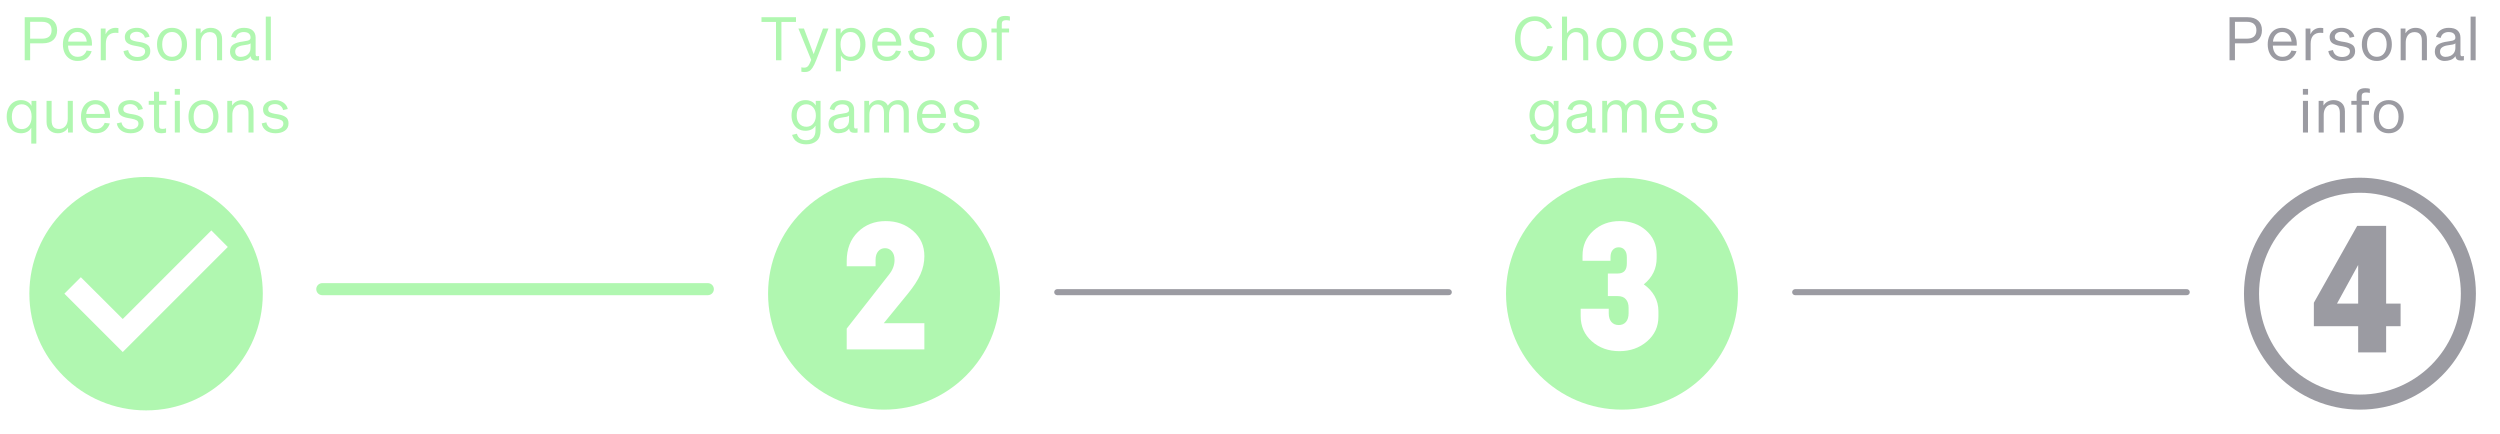
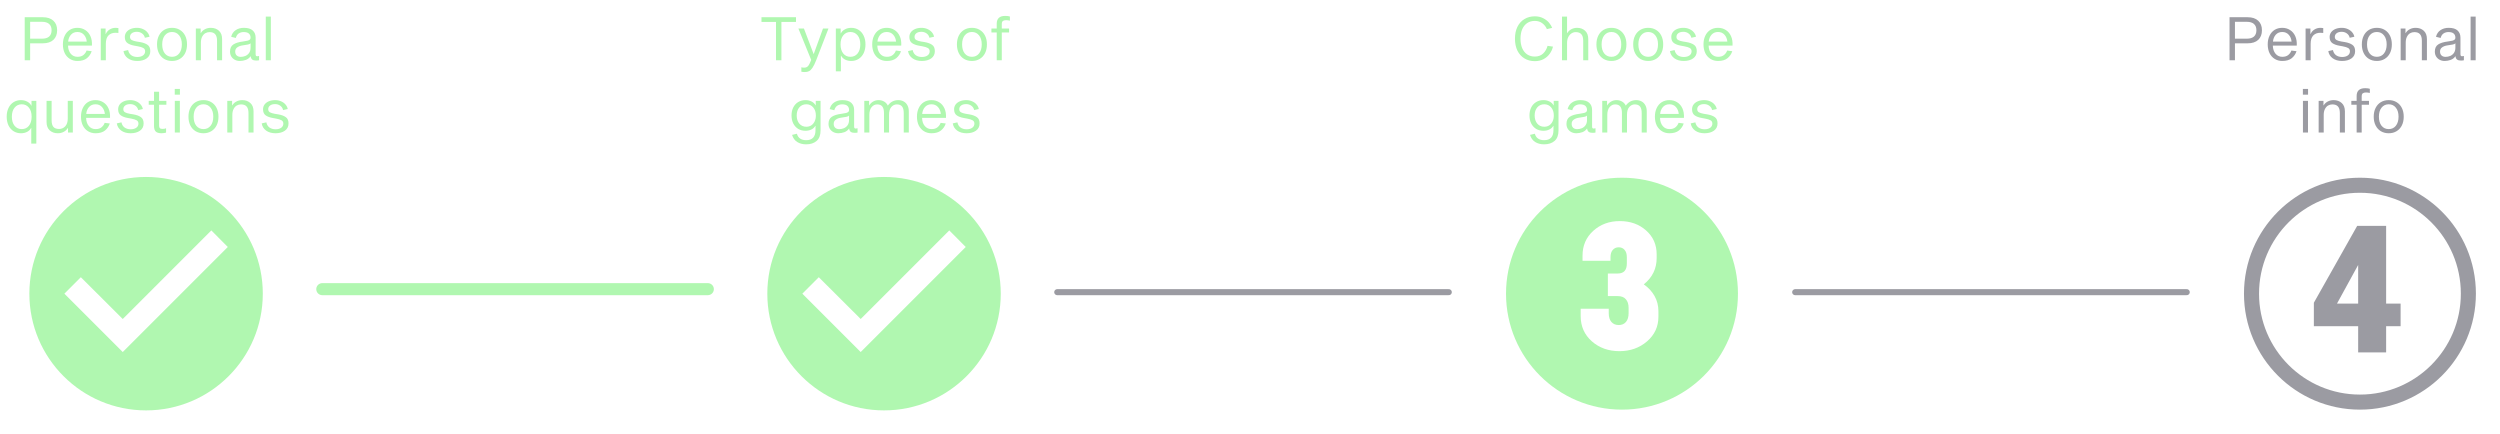
<svg xmlns="http://www.w3.org/2000/svg" width="830" height="144" viewBox="0 0 830 144" fill="none">
+   <path d="M293.5 58.75C272.11 58.75 254.75 76.11 254.75 97.5C254.75 118.89 272.11 136.25 293.5 136.25C314.89 136.25 332.25 118.89 332.25 97.5C332.25 76.11 314.89 58.75 293.5 58.75ZM285.75 116.875L266.375 97.5L271.839 92.036L285.75 105.909L315.161 76.498L320.625 82L285.75 116.875Z" fill="#B0F7B0" />
  <path fill-rule="evenodd" clip-rule="evenodd" d="M538.5 136C559.763 136 577 118.763 577 97.5C577 76.237 559.763 59 538.5 59C517.237 59 500 76.237 500 97.5C500 118.763 517.237 136 538.5 136ZM528.508 113.334C530.988 115.502 534.035 116.586 537.648 116.586C541.242 116.586 544.299 115.502 546.818 113.334C549.338 111.166 550.598 108.432 550.598 105.131V103.344C550.598 101.488 550.168 99.799 549.309 98.275C548.449 96.752 547.258 95.463 545.734 94.408C548.586 92.123 550.012 89.203 550.012 85.648V84.447C550.012 81.225 548.84 78.578 546.496 76.508C544.172 74.438 541.262 73.402 537.766 73.402C534.27 73.402 531.33 74.486 528.947 76.654C526.584 78.803 525.402 81.537 525.402 84.857V86.586H534.689V85.414C534.689 84.359 534.934 83.549 535.422 82.982C535.93 82.397 536.594 82.103 537.414 82.103C538.234 82.103 538.889 82.397 539.377 82.982C539.865 83.549 540.109 84.359 540.109 85.414V87.494C540.109 89.701 539.104 90.805 537.092 90.805H533.811V98.305H537.092C538.303 98.305 539.201 98.656 539.787 99.359C540.393 100.043 540.695 100.99 540.695 102.201V103.988C540.695 105.238 540.402 106.205 539.816 106.889C539.23 107.572 538.43 107.914 537.414 107.914C536.398 107.914 535.588 107.572 534.982 106.889C534.396 106.205 534.104 105.238 534.104 103.988V102.494H524.787V104.955C524.787 108.354 526.027 111.146 528.508 113.334Z" fill="#B0F7B0" />
  <line x1="107" y1="96" x2="235" y2="96" stroke="#B0F7B0" stroke-width="4" stroke-linecap="round" />
  <line x1="351" y1="97" x2="481" y2="97" stroke="#9B9BA2" stroke-width="2" stroke-linecap="round" />
  <line x1="596" y1="97" x2="726" y2="97" stroke="#9B9BA2" stroke-width="2" stroke-linecap="round" />
  <path d="M48.5 58.75C27.11 58.75 9.75 76.11 9.75 97.5C9.75 118.89 27.11 136.25 48.5 136.25C69.89 136.25 87.25 118.89 87.25 97.5C87.25 76.11 69.89 58.75 48.5 58.75ZM40.75 116.875L21.375 97.5L26.839 92.036L40.75 105.909L70.161 76.498L75.625 82L40.75 116.875Z" fill="#B0F7B0" />
-   <path fill-rule="evenodd" clip-rule="evenodd" d="M293.5 136C314.763 136 332 118.763 332 97.5C332 76.237 314.763 59 293.5 59C272.237 59 255 76.237 255 97.5C255 118.763 272.237 136 293.5 136ZM281.109 109.086V116H306.891V107.299H293.414L301.5 97.397C303.375 95.092 304.742 92.973 305.602 91.039C306.461 89.086 306.891 87.084 306.891 85.033C306.891 81.635 305.65 78.852 303.17 76.684C300.709 74.496 297.672 73.402 294.059 73.402C290.348 73.402 287.262 74.613 284.801 77.035C282.34 79.457 281.109 82.67 281.109 86.674V88.402H290.689V86.293C290.689 85.062 290.982 84.106 291.568 83.422C292.154 82.738 292.906 82.397 293.824 82.397C294.742 82.397 295.494 82.738 296.08 83.422C296.686 84.106 296.988 85.062 296.988 86.293C296.988 87.992 296.393 89.594 295.201 91.098L281.109 109.086Z" fill="#B0F7B0" />
  <path d="M14.225 5.72C15.731 5.72 16.898 6.107 17.725 6.88C18.551 7.64 18.965 8.693 18.965 10.04C18.965 11.4 18.551 12.467 17.725 13.24C16.898 14 15.731 14.38 14.225 14.38H10.005V20H8.205V5.72H14.225ZM13.965 12.84C14.978 12.84 15.758 12.607 16.305 12.14C16.851 11.66 17.125 10.96 17.125 10.04C17.125 9.12 16.851 8.427 16.305 7.96C15.758 7.48 14.978 7.24 13.965 7.24H10.005V12.84H13.965ZM30.442 17C30.148 17.92 29.622 18.693 28.862 19.32C28.102 19.933 27.055 20.24 25.722 20.24C24.775 20.24 23.935 20.013 23.202 19.56C22.468 19.107 21.895 18.467 21.482 17.64C21.082 16.8 20.882 15.833 20.882 14.74C20.882 13.647 21.082 12.687 21.482 11.86C21.882 11.02 22.442 10.373 23.162 9.92C23.895 9.467 24.742 9.24 25.702 9.24C26.675 9.24 27.535 9.48 28.282 9.96C29.042 10.427 29.622 11.107 30.022 12C30.422 12.88 30.588 13.927 30.522 15.14H22.582C22.608 16.247 22.908 17.147 23.482 17.84C24.055 18.52 24.802 18.86 25.722 18.86C26.575 18.86 27.242 18.653 27.722 18.24C28.215 17.827 28.555 17.34 28.742 16.78L30.442 17ZM25.702 10.62C24.808 10.62 24.088 10.927 23.542 11.54C23.008 12.153 22.702 12.913 22.622 13.82H28.802C28.722 12.913 28.408 12.153 27.862 11.54C27.315 10.927 26.595 10.62 25.702 10.62ZM33.456 9.48H35.056V11.28H35.116C35.396 10.653 35.823 10.16 36.396 9.8C36.97 9.427 37.643 9.24 38.416 9.24C38.723 9.24 39.023 9.267 39.316 9.32V10.94C38.876 10.9 38.55 10.88 38.336 10.88C37.363 10.88 36.583 11.18 35.996 11.78C35.423 12.38 35.136 13.3 35.136 14.54V20H33.456V9.48ZM48.099 12.54C47.966 11.927 47.652 11.447 47.159 11.1C46.666 10.74 46.092 10.56 45.439 10.56C44.746 10.56 44.192 10.713 43.779 11.02C43.366 11.327 43.159 11.74 43.159 12.26C43.159 12.727 43.346 13.067 43.719 13.28C44.092 13.493 44.626 13.66 45.319 13.78L46.439 13.96C47.532 14.147 48.379 14.453 48.979 14.88C49.592 15.293 49.899 15.993 49.899 16.98C49.899 18.02 49.492 18.827 48.679 19.4C47.879 19.96 46.846 20.24 45.579 20.24C44.312 20.24 43.266 19.94 42.439 19.34C41.626 18.74 41.146 17.947 40.999 16.96L42.539 16.62C42.686 17.367 43.032 17.94 43.579 18.34C44.126 18.727 44.799 18.92 45.599 18.92C46.359 18.92 46.979 18.753 47.459 18.42C47.939 18.073 48.179 17.613 48.179 17.04C48.179 16.533 47.979 16.167 47.579 15.94C47.192 15.713 46.599 15.527 45.799 15.38L44.699 15.18C43.699 15.007 42.906 14.713 42.319 14.3C41.732 13.887 41.439 13.213 41.439 12.28C41.439 11.693 41.606 11.167 41.939 10.7C42.286 10.233 42.766 9.873 43.379 9.62C43.992 9.367 44.686 9.24 45.459 9.24C46.179 9.24 46.839 9.373 47.439 9.64C48.052 9.907 48.546 10.267 48.919 10.72C49.306 11.173 49.546 11.667 49.639 12.2L48.099 12.54ZM57.112 9.24C58.098 9.24 58.965 9.467 59.712 9.92C60.472 10.373 61.058 11.013 61.472 11.84C61.885 12.667 62.092 13.633 62.092 14.74C62.092 15.847 61.885 16.813 61.472 17.64C61.058 18.467 60.472 19.107 59.712 19.56C58.965 20.013 58.098 20.24 57.112 20.24C56.125 20.24 55.252 20.013 54.492 19.56C53.745 19.107 53.165 18.467 52.752 17.64C52.338 16.813 52.132 15.847 52.132 14.74C52.132 13.633 52.338 12.667 52.752 11.84C53.165 11.013 53.745 10.373 54.492 9.92C55.252 9.467 56.125 9.24 57.112 9.24ZM57.112 18.86C58.098 18.86 58.885 18.493 59.472 17.76C60.072 17.013 60.372 16.007 60.372 14.74C60.372 13.473 60.072 12.473 59.472 11.74C58.885 10.993 58.098 10.62 57.112 10.62C56.125 10.62 55.332 10.993 54.732 11.74C54.145 12.473 53.852 13.473 53.852 14.74C53.852 16.007 54.145 17.013 54.732 17.76C55.332 18.493 56.125 18.86 57.112 18.86ZM66.619 9.48V10.98H66.679C66.999 10.433 67.452 10.007 68.039 9.7C68.625 9.393 69.279 9.24 69.999 9.24C71.079 9.24 71.972 9.56 72.679 10.2C73.385 10.84 73.739 11.767 73.739 12.98V20H72.059V13.56C72.059 12.547 71.852 11.813 71.439 11.36C71.039 10.893 70.412 10.66 69.559 10.66C69.052 10.66 68.579 10.787 68.139 11.04C67.712 11.293 67.365 11.687 67.099 12.22C66.832 12.74 66.699 13.387 66.699 14.16V20H65.019V9.48H66.619ZM85.408 18.68C85.608 18.68 85.808 18.647 86.008 18.58V20C85.835 20.067 85.495 20.1 84.988 20.1C84.442 20.1 84.022 19.987 83.728 19.76C83.448 19.533 83.281 19.18 83.228 18.7H83.168C82.808 19.233 82.302 19.627 81.648 19.88C80.995 20.12 80.322 20.24 79.628 20.24C79.028 20.24 78.481 20.113 77.988 19.86C77.495 19.607 77.102 19.247 76.808 18.78C76.515 18.3 76.368 17.753 76.368 17.14C76.368 16.047 76.728 15.26 77.448 14.78C78.181 14.287 79.248 13.953 80.648 13.78C81.341 13.687 81.868 13.593 82.228 13.5C82.588 13.393 82.835 13.267 82.968 13.12C83.115 12.973 83.188 12.773 83.188 12.52C83.188 11.933 83.001 11.473 82.628 11.14C82.255 10.807 81.675 10.64 80.888 10.64C80.288 10.64 79.748 10.793 79.268 11.1C78.802 11.407 78.475 11.907 78.288 12.6L76.748 12.22C76.988 11.26 77.481 10.527 78.228 10.02C78.988 9.5 79.895 9.24 80.948 9.24C82.295 9.24 83.281 9.533 83.908 10.12C84.548 10.707 84.868 11.493 84.868 12.48V18C84.868 18.253 84.915 18.433 85.008 18.54C85.102 18.633 85.235 18.68 85.408 18.68ZM83.188 14.38C83.041 14.553 82.755 14.687 82.328 14.78C81.915 14.873 81.302 14.973 80.488 15.08C79.822 15.173 79.255 15.387 78.788 15.72C78.322 16.04 78.088 16.507 78.088 17.12C78.088 17.667 78.255 18.1 78.588 18.42C78.921 18.727 79.375 18.88 79.948 18.88C80.455 18.88 80.955 18.78 81.448 18.58C81.942 18.38 82.355 18.053 82.688 17.6C83.022 17.133 83.188 16.533 83.188 15.8V14.38ZM89.921 20H88.241V5.52H89.921V20ZM6.96 44.24C6.04 44.24 5.22 44.013 4.5 43.56C3.78 43.107 3.22 42.467 2.82 41.64C2.42 40.8 2.22 39.833 2.22 38.74C2.22 37.647 2.42 36.687 2.82 35.86C3.22 35.02 3.78 34.373 4.5 33.92C5.22 33.467 6.04 33.24 6.96 33.24C7.733 33.24 8.426 33.407 9.04 33.74C9.653 34.06 10.106 34.507 10.4 35.08H10.46V33.48H12.06V47.68H10.38V42.48H10.32C10.04 43.027 9.6 43.46 9 43.78C8.4 44.087 7.72 44.24 6.96 44.24ZM7.24 34.62C6.24 34.62 5.44 34.993 4.84 35.74C4.24 36.473 3.94 37.473 3.94 38.74C3.94 40.007 4.24 41.013 4.84 41.76C5.44 42.493 6.24 42.86 7.24 42.86C8.213 42.86 9 42.493 9.6 41.76C10.2 41.013 10.5 40.007 10.5 38.74C10.5 37.473 10.2 36.473 9.6 35.74C9 34.993 8.213 34.62 7.24 34.62ZM22.578 44V42.5H22.518C22.185 43.047 21.725 43.473 21.138 43.78C20.552 44.087 19.898 44.24 19.178 44.24C18.098 44.24 17.205 43.92 16.498 43.28C15.805 42.64 15.458 41.713 15.458 40.5V33.48H17.138V39.92C17.138 40.933 17.338 41.673 17.738 42.14C18.138 42.593 18.765 42.82 19.618 42.82C20.418 42.82 21.098 42.527 21.658 41.94C22.218 41.34 22.498 40.467 22.498 39.32V33.48H24.178V44H22.578ZM36.448 41C36.154 41.92 35.628 42.693 34.868 43.32C34.108 43.933 33.061 44.24 31.728 44.24C30.781 44.24 29.941 44.013 29.208 43.56C28.474 43.107 27.901 42.467 27.488 41.64C27.088 40.8 26.888 39.833 26.888 38.74C26.888 37.647 27.088 36.687 27.488 35.86C27.888 35.02 28.448 34.373 29.168 33.92C29.901 33.467 30.748 33.24 31.708 33.24C32.681 33.24 33.541 33.48 34.288 33.96C35.048 34.427 35.628 35.107 36.028 36C36.428 36.88 36.594 37.927 36.528 39.14H28.588C28.614 40.247 28.914 41.147 29.488 41.84C30.061 42.52 30.808 42.86 31.728 42.86C32.581 42.86 33.248 42.653 33.728 42.24C34.221 41.827 34.561 41.34 34.748 40.78L36.448 41ZM31.708 34.62C30.814 34.62 30.094 34.927 29.548 35.54C29.014 36.153 28.708 36.913 28.628 37.82H34.808C34.728 36.913 34.414 36.153 33.868 35.54C33.321 34.927 32.601 34.62 31.708 34.62ZM45.882 36.54C45.749 35.927 45.435 35.447 44.942 35.1C44.449 34.74 43.875 34.56 43.222 34.56C42.529 34.56 41.975 34.713 41.562 35.02C41.149 35.327 40.942 35.74 40.942 36.26C40.942 36.727 41.129 37.067 41.502 37.28C41.875 37.493 42.409 37.66 43.102 37.78L44.222 37.96C45.315 38.147 46.162 38.453 46.762 38.88C47.375 39.293 47.682 39.993 47.682 40.98C47.682 42.02 47.275 42.827 46.462 43.4C45.662 43.96 44.629 44.24 43.362 44.24C42.095 44.24 41.049 43.94 40.222 43.34C39.409 42.74 38.929 41.947 38.782 40.96L40.322 40.62C40.469 41.367 40.815 41.94 41.362 42.34C41.909 42.727 42.582 42.92 43.382 42.92C44.142 42.92 44.762 42.753 45.242 42.42C45.722 42.073 45.962 41.613 45.962 41.04C45.962 40.533 45.762 40.167 45.362 39.94C44.975 39.713 44.382 39.527 43.582 39.38L42.482 39.18C41.482 39.007 40.689 38.713 40.102 38.3C39.515 37.887 39.222 37.213 39.222 36.28C39.222 35.693 39.389 35.167 39.722 34.7C40.069 34.233 40.549 33.873 41.162 33.62C41.775 33.367 42.469 33.24 43.242 33.24C43.962 33.24 44.622 33.373 45.222 33.64C45.835 33.907 46.329 34.267 46.702 34.72C47.089 35.173 47.329 35.667 47.422 36.2L45.882 36.54ZM53.956 42.8C54.169 42.8 54.389 42.78 54.616 42.74C54.843 42.687 55.016 42.633 55.136 42.58V44C55.016 44.067 54.809 44.12 54.516 44.16C54.236 44.213 53.956 44.24 53.676 44.24C52.782 44.24 52.136 44.06 51.736 43.7C51.336 43.327 51.136 42.7 51.136 41.82V34.78H49.376V33.48H51.136V30.46H52.816V33.48H55.236V34.78H52.816V41.64C52.816 42.067 52.896 42.367 53.056 42.54C53.229 42.713 53.529 42.8 53.956 42.8ZM59.715 44H58.035V33.48H59.715V44ZM59.735 31.44H58.015V29.52H59.735V31.44ZM67.551 33.24C68.538 33.24 69.404 33.467 70.151 33.92C70.911 34.373 71.498 35.013 71.911 35.84C72.325 36.667 72.531 37.633 72.531 38.74C72.531 39.847 72.325 40.813 71.911 41.64C71.498 42.467 70.911 43.107 70.151 43.56C69.404 44.013 68.538 44.24 67.551 44.24C66.564 44.24 65.691 44.013 64.931 43.56C64.184 43.107 63.605 42.467 63.191 41.64C62.778 40.813 62.571 39.847 62.571 38.74C62.571 37.633 62.778 36.667 63.191 35.84C63.605 35.013 64.184 34.373 64.931 33.92C65.691 33.467 66.564 33.24 67.551 33.24ZM67.551 42.86C68.538 42.86 69.325 42.493 69.911 41.76C70.511 41.013 70.811 40.007 70.811 38.74C70.811 37.473 70.511 36.473 69.911 35.74C69.325 34.993 68.538 34.62 67.551 34.62C66.564 34.62 65.771 34.993 65.171 35.74C64.585 36.473 64.291 37.473 64.291 38.74C64.291 40.007 64.585 41.013 65.171 41.76C65.771 42.493 66.564 42.86 67.551 42.86ZM77.058 33.48V34.98H77.118C77.438 34.433 77.891 34.007 78.478 33.7C79.065 33.393 79.718 33.24 80.438 33.24C81.518 33.24 82.412 33.56 83.118 34.2C83.825 34.84 84.178 35.767 84.178 36.98V44H82.498V37.56C82.498 36.547 82.291 35.813 81.878 35.36C81.478 34.893 80.852 34.66 79.998 34.66C79.492 34.66 79.018 34.787 78.578 35.04C78.151 35.293 77.805 35.687 77.538 36.22C77.272 36.74 77.138 37.387 77.138 38.16V44H75.458V33.48H77.058ZM93.988 36.54C93.854 35.927 93.541 35.447 93.048 35.1C92.554 34.74 91.981 34.56 91.328 34.56C90.634 34.56 90.081 34.713 89.668 35.02C89.254 35.327 89.048 35.74 89.048 36.26C89.048 36.727 89.234 37.067 89.608 37.28C89.981 37.493 90.514 37.66 91.208 37.78L92.328 37.96C93.421 38.147 94.268 38.453 94.868 38.88C95.481 39.293 95.788 39.993 95.788 40.98C95.788 42.02 95.381 42.827 94.568 43.4C93.768 43.96 92.734 44.24 91.468 44.24C90.201 44.24 89.154 43.94 88.328 43.34C87.514 42.74 87.034 41.947 86.888 40.96L88.428 40.62C88.574 41.367 88.921 41.94 89.468 42.34C90.014 42.727 90.688 42.92 91.488 42.92C92.248 42.92 92.868 42.753 93.348 42.42C93.828 42.073 94.068 41.613 94.068 41.04C94.068 40.533 93.868 40.167 93.468 39.94C93.081 39.713 92.488 39.527 91.688 39.38L90.588 39.18C89.588 39.007 88.794 38.713 88.208 38.3C87.621 37.887 87.328 37.213 87.328 36.28C87.328 35.693 87.494 35.167 87.828 34.7C88.174 34.233 88.654 33.873 89.268 33.62C89.881 33.367 90.574 33.24 91.348 33.24C92.068 33.24 92.728 33.373 93.328 33.64C93.941 33.907 94.434 34.267 94.808 34.72C95.194 35.173 95.434 35.667 95.528 36.2L93.988 36.54Z" fill="#B0F7B0" />
  <path d="M252.811 5.72H264.271V7.28H259.431V20H257.631V7.28H252.811V5.72ZM273.23 9.48H275.05L270.97 20C270.53 21.12 270.117 21.96 269.73 22.52C269.343 23.093 268.957 23.467 268.57 23.64C268.197 23.827 267.743 23.92 267.21 23.92C266.797 23.92 266.41 23.887 266.05 23.82V22.34C266.33 22.42 266.637 22.46 266.97 22.46C267.317 22.46 267.603 22.4 267.83 22.28C268.057 22.173 268.27 21.973 268.47 21.68C268.67 21.387 268.883 20.953 269.11 20.38L269.31 19.88L265.07 9.48H266.91L270.11 17.9H270.17L273.23 9.48ZM282.599 20.24C281.839 20.24 281.159 20.087 280.559 19.78C279.959 19.46 279.519 19.027 279.239 18.48H279.179V23.68H277.499V9.48H279.099V11.08H279.159C279.453 10.507 279.906 10.06 280.519 9.74C281.133 9.407 281.826 9.24 282.599 9.24C283.519 9.24 284.339 9.467 285.059 9.92C285.779 10.373 286.339 11.02 286.739 11.86C287.139 12.687 287.339 13.647 287.339 14.74C287.339 15.833 287.139 16.8 286.739 17.64C286.339 18.467 285.779 19.107 285.059 19.56C284.339 20.013 283.519 20.24 282.599 20.24ZM282.319 10.62C281.346 10.62 280.559 10.993 279.959 11.74C279.359 12.473 279.059 13.473 279.059 14.74C279.059 16.007 279.359 17.013 279.959 17.76C280.559 18.493 281.346 18.86 282.319 18.86C283.319 18.86 284.119 18.493 284.719 17.76C285.319 17.013 285.619 16.007 285.619 14.74C285.619 13.473 285.319 12.473 284.719 11.74C284.119 10.993 283.319 10.62 282.319 10.62ZM299.133 17C298.84 17.92 298.313 18.693 297.553 19.32C296.793 19.933 295.746 20.24 294.413 20.24C293.466 20.24 292.626 20.013 291.893 19.56C291.16 19.107 290.586 18.467 290.173 17.64C289.773 16.8 289.573 15.833 289.573 14.74C289.573 13.647 289.773 12.687 290.173 11.86C290.573 11.02 291.133 10.373 291.853 9.92C292.586 9.467 293.433 9.24 294.393 9.24C295.366 9.24 296.226 9.48 296.973 9.96C297.733 10.427 298.313 11.107 298.713 12C299.113 12.88 299.28 13.927 299.213 15.14H291.273C291.3 16.247 291.6 17.147 292.173 17.84C292.746 18.52 293.493 18.86 294.413 18.86C295.266 18.86 295.933 18.653 296.413 18.24C296.906 17.827 297.246 17.34 297.433 16.78L299.133 17ZM294.393 10.62C293.5 10.62 292.78 10.927 292.233 11.54C291.7 12.153 291.393 12.913 291.313 13.82H297.493C297.413 12.913 297.1 12.153 296.553 11.54C296.006 10.927 295.286 10.62 294.393 10.62ZM308.568 12.54C308.434 11.927 308.121 11.447 307.628 11.1C307.134 10.74 306.561 10.56 305.908 10.56C305.214 10.56 304.661 10.713 304.248 11.02C303.834 11.327 303.628 11.74 303.628 12.26C303.628 12.727 303.814 13.067 304.188 13.28C304.561 13.493 305.094 13.66 305.788 13.78L306.908 13.96C308.001 14.147 308.848 14.453 309.448 14.88C310.061 15.293 310.368 15.993 310.368 16.98C310.368 18.02 309.961 18.827 309.148 19.4C308.348 19.96 307.314 20.24 306.048 20.24C304.781 20.24 303.734 19.94 302.908 19.34C302.094 18.74 301.614 17.947 301.468 16.96L303.008 16.62C303.154 17.367 303.501 17.94 304.048 18.34C304.594 18.727 305.268 18.92 306.068 18.92C306.828 18.92 307.448 18.753 307.928 18.42C308.408 18.073 308.648 17.613 308.648 17.04C308.648 16.533 308.448 16.167 308.048 15.94C307.661 15.713 307.068 15.527 306.268 15.38L305.168 15.18C304.168 15.007 303.374 14.713 302.788 14.3C302.201 13.887 301.908 13.213 301.908 12.28C301.908 11.693 302.074 11.167 302.408 10.7C302.754 10.233 303.234 9.873 303.848 9.62C304.461 9.367 305.154 9.24 305.928 9.24C306.648 9.24 307.308 9.373 307.908 9.64C308.521 9.907 309.014 10.267 309.388 10.72C309.774 11.173 310.014 11.667 310.108 12.2L308.568 12.54ZM322.678 9.24C323.665 9.24 324.531 9.467 325.278 9.92C326.038 10.373 326.625 11.013 327.038 11.84C327.451 12.667 327.658 13.633 327.658 14.74C327.658 15.847 327.451 16.813 327.038 17.64C326.625 18.467 326.038 19.107 325.278 19.56C324.531 20.013 323.665 20.24 322.678 20.24C321.691 20.24 320.818 20.013 320.058 19.56C319.311 19.107 318.731 18.467 318.318 17.64C317.905 16.813 317.698 15.847 317.698 14.74C317.698 13.633 317.905 12.667 318.318 11.84C318.731 11.013 319.311 10.373 320.058 9.92C320.818 9.467 321.691 9.24 322.678 9.24ZM322.678 18.86C323.665 18.86 324.451 18.493 325.038 17.76C325.638 17.013 325.938 16.007 325.938 14.74C325.938 13.473 325.638 12.473 325.038 11.74C324.451 10.993 323.665 10.62 322.678 10.62C321.691 10.62 320.898 10.993 320.298 11.74C319.711 12.473 319.418 13.473 319.418 14.74C319.418 16.007 319.711 17.013 320.298 17.76C320.898 18.493 321.691 18.86 322.678 18.86ZM334.011 6.7C333.571 6.7 333.225 6.787 332.971 6.96C332.718 7.133 332.591 7.493 332.591 8.04V9.48H335.011V10.78H332.591V20H330.911V10.78H329.151V9.48H330.911V7.88C330.911 6.147 331.858 5.28 333.751 5.28C334.405 5.28 334.918 5.347 335.291 5.48V6.86C334.825 6.753 334.398 6.7 334.011 6.7ZM270.826 33.48H272.426V43.28C272.426 44.867 271.993 46.033 271.126 46.78C270.259 47.54 269.099 47.92 267.646 47.92C266.486 47.92 265.493 47.66 264.666 47.14C263.853 46.62 263.286 45.833 262.966 44.78L264.566 44.4C264.779 45.147 265.146 45.687 265.666 46.02C266.186 46.367 266.846 46.54 267.646 46.54C269.713 46.54 270.746 45.427 270.746 43.2V41.78H270.686C270.419 42.287 269.993 42.687 269.406 42.98C268.819 43.273 268.159 43.42 267.426 43.42C266.519 43.42 265.713 43.213 265.006 42.8C264.313 42.373 263.766 41.773 263.366 41C262.979 40.227 262.786 39.34 262.786 38.34C262.786 37.327 262.979 36.433 263.366 35.66C263.766 34.887 264.313 34.293 265.006 33.88C265.713 33.453 266.519 33.24 267.426 33.24C268.173 33.24 268.846 33.393 269.446 33.7C270.046 34.007 270.486 34.427 270.766 34.96H270.826V33.48ZM267.706 42.08C268.319 42.08 268.866 41.927 269.346 41.62C269.826 41.3 270.199 40.86 270.466 40.3C270.733 39.727 270.866 39.073 270.866 38.34C270.866 37.233 270.573 36.34 269.986 35.66C269.399 34.967 268.639 34.62 267.706 34.62C266.746 34.62 265.973 34.96 265.386 35.64C264.799 36.32 264.506 37.22 264.506 38.34C264.506 39.46 264.799 40.367 265.386 41.06C265.973 41.74 266.746 42.08 267.706 42.08ZM284.109 42.68C284.309 42.68 284.509 42.647 284.709 42.58V44C284.536 44.067 284.196 44.1 283.689 44.1C283.143 44.1 282.723 43.987 282.429 43.76C282.149 43.533 281.983 43.18 281.929 42.7H281.869C281.509 43.233 281.003 43.627 280.349 43.88C279.696 44.12 279.023 44.24 278.329 44.24C277.729 44.24 277.183 44.113 276.689 43.86C276.196 43.607 275.803 43.247 275.509 42.78C275.216 42.3 275.069 41.753 275.069 41.14C275.069 40.047 275.429 39.26 276.149 38.78C276.883 38.287 277.949 37.953 279.349 37.78C280.043 37.687 280.569 37.593 280.929 37.5C281.289 37.393 281.536 37.267 281.669 37.12C281.816 36.973 281.889 36.773 281.889 36.52C281.889 35.933 281.703 35.473 281.329 35.14C280.956 34.807 280.376 34.64 279.589 34.64C278.989 34.64 278.449 34.793 277.969 35.1C277.503 35.407 277.176 35.907 276.989 36.6L275.449 36.22C275.689 35.26 276.183 34.527 276.929 34.02C277.689 33.5 278.596 33.24 279.649 33.24C280.996 33.24 281.983 33.533 282.609 34.12C283.249 34.707 283.569 35.493 283.569 36.48V42C283.569 42.253 283.616 42.433 283.709 42.54C283.803 42.633 283.936 42.68 284.109 42.68ZM281.889 38.38C281.743 38.553 281.456 38.687 281.029 38.78C280.616 38.873 280.003 38.973 279.189 39.08C278.523 39.173 277.956 39.387 277.489 39.72C277.023 40.04 276.789 40.507 276.789 41.12C276.789 41.667 276.956 42.1 277.289 42.42C277.623 42.727 278.076 42.88 278.649 42.88C279.156 42.88 279.656 42.78 280.149 42.58C280.643 42.38 281.056 42.053 281.389 41.6C281.723 41.133 281.889 40.533 281.889 39.8V38.38ZM298.243 33.24C298.883 33.24 299.463 33.38 299.983 33.66C300.516 33.94 300.936 34.36 301.243 34.92C301.563 35.48 301.723 36.167 301.723 36.98V44H300.043V37.56C300.043 36.547 299.856 35.813 299.483 35.36C299.109 34.893 298.536 34.66 297.763 34.66C297.043 34.66 296.429 34.947 295.923 35.52C295.416 36.093 295.163 36.947 295.163 38.08V44H293.483V37.56C293.483 36.547 293.296 35.813 292.923 35.36C292.563 34.893 291.996 34.66 291.223 34.66C290.503 34.66 289.889 34.96 289.383 35.56C288.876 36.147 288.623 37.013 288.623 38.16V44H286.943V33.48H288.543V34.98H288.603C288.923 34.433 289.356 34.007 289.903 33.7C290.449 33.393 291.043 33.24 291.683 33.24C292.363 33.24 292.969 33.393 293.503 33.7C294.049 34.007 294.469 34.46 294.763 35.06C295.616 33.847 296.776 33.24 298.243 33.24ZM313.987 41C313.693 41.92 313.167 42.693 312.407 43.32C311.647 43.933 310.6 44.24 309.267 44.24C308.32 44.24 307.48 44.013 306.747 43.56C306.013 43.107 305.44 42.467 305.027 41.64C304.627 40.8 304.427 39.833 304.427 38.74C304.427 37.647 304.627 36.687 305.027 35.86C305.427 35.02 305.987 34.373 306.707 33.92C307.44 33.467 308.287 33.24 309.247 33.24C310.22 33.24 311.08 33.48 311.827 33.96C312.587 34.427 313.167 35.107 313.567 36C313.967 36.88 314.133 37.927 314.067 39.14H306.127C306.153 40.247 306.453 41.147 307.027 41.84C307.6 42.52 308.347 42.86 309.267 42.86C310.12 42.86 310.787 42.653 311.267 42.24C311.76 41.827 312.1 41.34 312.287 40.78L313.987 41ZM309.247 34.62C308.353 34.62 307.633 34.927 307.087 35.54C306.553 36.153 306.247 36.913 306.167 37.82H312.347C312.267 36.913 311.953 36.153 311.407 35.54C310.86 34.927 310.14 34.62 309.247 34.62ZM323.421 36.54C323.288 35.927 322.975 35.447 322.481 35.1C321.988 34.74 321.415 34.56 320.761 34.56C320.068 34.56 319.515 34.713 319.101 35.02C318.688 35.327 318.481 35.74 318.481 36.26C318.481 36.727 318.668 37.067 319.041 37.28C319.415 37.493 319.948 37.66 320.641 37.78L321.761 37.96C322.855 38.147 323.701 38.453 324.301 38.88C324.915 39.293 325.221 39.993 325.221 40.98C325.221 42.02 324.815 42.827 324.001 43.4C323.201 43.96 322.168 44.24 320.901 44.24C319.635 44.24 318.588 43.94 317.761 43.34C316.948 42.74 316.468 41.947 316.321 40.96L317.861 40.62C318.008 41.367 318.355 41.94 318.901 42.34C319.448 42.727 320.121 42.92 320.921 42.92C321.681 42.92 322.301 42.753 322.781 42.42C323.261 42.073 323.501 41.613 323.501 41.04C323.501 40.533 323.301 40.167 322.901 39.94C322.515 39.713 321.921 39.527 321.121 39.38L320.021 39.18C319.021 39.007 318.228 38.713 317.641 38.3C317.055 37.887 316.761 37.213 316.761 36.28C316.761 35.693 316.928 35.167 317.261 34.7C317.608 34.233 318.088 33.873 318.701 33.62C319.315 33.367 320.008 33.24 320.781 33.24C321.501 33.24 322.161 33.373 322.761 33.64C323.375 33.907 323.868 34.267 324.241 34.72C324.628 35.173 324.868 35.667 324.961 36.2L323.421 36.54Z" fill="#B0F7B0" />
  <path d="M515.586 15.48C515.399 16.307 515.046 17.087 514.526 17.82C514.019 18.553 513.339 19.153 512.486 19.62C511.646 20.073 510.666 20.3 509.546 20.3C508.266 20.3 507.126 20 506.126 19.4C505.126 18.8 504.346 17.94 503.786 16.82C503.239 15.687 502.966 14.36 502.966 12.84C502.966 11.333 503.239 10.02 503.786 8.9C504.346 7.78 505.126 6.92 506.126 6.32C507.126 5.72 508.266 5.42 509.546 5.42C510.599 5.42 511.526 5.627 512.326 6.04C513.126 6.44 513.773 6.933 514.266 7.52C514.759 8.107 515.113 8.687 515.326 9.26L513.566 9.66C513.246 8.887 512.739 8.24 512.046 7.72C511.366 7.2 510.533 6.94 509.546 6.94C508.599 6.94 507.766 7.173 507.046 7.64C506.339 8.107 505.786 8.787 505.386 9.68C504.999 10.56 504.806 11.613 504.806 12.84C504.806 14.08 504.999 15.147 505.386 16.04C505.786 16.933 506.339 17.613 507.046 18.08C507.766 18.547 508.599 18.78 509.546 18.78C510.679 18.78 511.599 18.447 512.306 17.78C513.026 17.1 513.519 16.247 513.786 15.22L515.586 15.48ZM520.263 5.52V10.98H520.323C520.657 10.433 521.11 10.007 521.683 9.7C522.27 9.393 522.91 9.24 523.603 9.24C524.67 9.24 525.55 9.56 526.243 10.2C526.95 10.84 527.303 11.767 527.303 12.98V20H525.623V13.56C525.623 12.547 525.417 11.813 525.003 11.36C524.603 10.893 523.977 10.66 523.123 10.66C522.643 10.66 522.183 10.8 521.743 11.08C521.303 11.36 520.943 11.773 520.663 12.32C520.397 12.867 520.263 13.52 520.263 14.28V20H518.583V5.52H520.263ZM534.993 9.24C535.979 9.24 536.846 9.467 537.593 9.92C538.353 10.373 538.939 11.013 539.353 11.84C539.766 12.667 539.973 13.633 539.973 14.74C539.973 15.847 539.766 16.813 539.353 17.64C538.939 18.467 538.353 19.107 537.593 19.56C536.846 20.013 535.979 20.24 534.993 20.24C534.006 20.24 533.133 20.013 532.373 19.56C531.626 19.107 531.046 18.467 530.633 17.64C530.219 16.813 530.013 15.847 530.013 14.74C530.013 13.633 530.219 12.667 530.633 11.84C531.046 11.013 531.626 10.373 532.373 9.92C533.133 9.467 534.006 9.24 534.993 9.24ZM534.993 18.86C535.979 18.86 536.766 18.493 537.353 17.76C537.953 17.013 538.253 16.007 538.253 14.74C538.253 13.473 537.953 12.473 537.353 11.74C536.766 10.993 535.979 10.62 534.993 10.62C534.006 10.62 533.213 10.993 532.613 11.74C532.026 12.473 531.733 13.473 531.733 14.74C531.733 16.007 532.026 17.013 532.613 17.76C533.213 18.493 534.006 18.86 534.993 18.86ZM547.2 9.24C548.186 9.24 549.053 9.467 549.8 9.92C550.56 10.373 551.146 11.013 551.56 11.84C551.973 12.667 552.18 13.633 552.18 14.74C552.18 15.847 551.973 16.813 551.56 17.64C551.146 18.467 550.56 19.107 549.8 19.56C549.053 20.013 548.186 20.24 547.2 20.24C546.213 20.24 545.34 20.013 544.58 19.56C543.833 19.107 543.253 18.467 542.84 17.64C542.426 16.813 542.22 15.847 542.22 14.74C542.22 13.633 542.426 12.667 542.84 11.84C543.253 11.013 543.833 10.373 544.58 9.92C545.34 9.467 546.213 9.24 547.2 9.24ZM547.2 18.86C548.186 18.86 548.973 18.493 549.56 17.76C550.16 17.013 550.46 16.007 550.46 14.74C550.46 13.473 550.16 12.473 549.56 11.74C548.973 10.993 548.186 10.62 547.2 10.62C546.213 10.62 545.42 10.993 544.82 11.74C544.233 12.473 543.94 13.473 543.94 14.74C543.94 16.007 544.233 17.013 544.82 17.76C545.42 18.493 546.213 18.86 547.2 18.86ZM561.527 12.54C561.393 11.927 561.08 11.447 560.587 11.1C560.093 10.74 559.52 10.56 558.867 10.56C558.173 10.56 557.62 10.713 557.207 11.02C556.793 11.327 556.587 11.74 556.587 12.26C556.587 12.727 556.773 13.067 557.147 13.28C557.52 13.493 558.053 13.66 558.747 13.78L559.867 13.96C560.96 14.147 561.807 14.453 562.407 14.88C563.02 15.293 563.327 15.993 563.327 16.98C563.327 18.02 562.92 18.827 562.107 19.4C561.307 19.96 560.273 20.24 559.007 20.24C557.74 20.24 556.693 19.94 555.867 19.34C555.053 18.74 554.573 17.947 554.427 16.96L555.967 16.62C556.113 17.367 556.46 17.94 557.007 18.34C557.553 18.727 558.227 18.92 559.027 18.92C559.787 18.92 560.407 18.753 560.887 18.42C561.367 18.073 561.607 17.613 561.607 17.04C561.607 16.533 561.407 16.167 561.007 15.94C560.62 15.713 560.027 15.527 559.227 15.38L558.127 15.18C557.127 15.007 556.333 14.713 555.747 14.3C555.16 13.887 554.867 13.213 554.867 12.28C554.867 11.693 555.033 11.167 555.367 10.7C555.713 10.233 556.193 9.873 556.807 9.62C557.42 9.367 558.113 9.24 558.887 9.24C559.607 9.24 560.267 9.373 560.867 9.64C561.48 9.907 561.973 10.267 562.347 10.72C562.733 11.173 562.973 11.667 563.067 12.2L561.527 12.54ZM575.119 17C574.826 17.92 574.299 18.693 573.539 19.32C572.779 19.933 571.733 20.24 570.399 20.24C569.453 20.24 568.613 20.013 567.879 19.56C567.146 19.107 566.573 18.467 566.159 17.64C565.759 16.8 565.559 15.833 565.559 14.74C565.559 13.647 565.759 12.687 566.159 11.86C566.559 11.02 567.119 10.373 567.839 9.92C568.573 9.467 569.419 9.24 570.379 9.24C571.353 9.24 572.213 9.48 572.959 9.96C573.719 10.427 574.299 11.107 574.699 12C575.099 12.88 575.266 13.927 575.199 15.14H567.259C567.286 16.247 567.586 17.147 568.159 17.84C568.733 18.52 569.479 18.86 570.399 18.86C571.253 18.86 571.919 18.653 572.399 18.24C572.893 17.827 573.233 17.34 573.419 16.78L575.119 17ZM570.379 10.62C569.486 10.62 568.766 10.927 568.219 11.54C567.686 12.153 567.379 12.913 567.299 13.82H573.479C573.399 12.913 573.086 12.153 572.539 11.54C571.993 10.927 571.273 10.62 570.379 10.62ZM515.826 33.48H517.426V43.28C517.426 44.867 516.993 46.033 516.126 46.78C515.259 47.54 514.099 47.92 512.646 47.92C511.486 47.92 510.493 47.66 509.666 47.14C508.853 46.62 508.286 45.833 507.966 44.78L509.566 44.4C509.779 45.147 510.146 45.687 510.666 46.02C511.186 46.367 511.846 46.54 512.646 46.54C514.713 46.54 515.746 45.427 515.746 43.2V41.78H515.686C515.419 42.287 514.993 42.687 514.406 42.98C513.819 43.273 513.159 43.42 512.426 43.42C511.519 43.42 510.713 43.213 510.006 42.8C509.313 42.373 508.766 41.773 508.366 41C507.979 40.227 507.786 39.34 507.786 38.34C507.786 37.327 507.979 36.433 508.366 35.66C508.766 34.887 509.313 34.293 510.006 33.88C510.713 33.453 511.519 33.24 512.426 33.24C513.173 33.24 513.846 33.393 514.446 33.7C515.046 34.007 515.486 34.427 515.766 34.96H515.826V33.48ZM512.706 42.08C513.319 42.08 513.866 41.927 514.346 41.62C514.826 41.3 515.199 40.86 515.466 40.3C515.733 39.727 515.866 39.073 515.866 38.34C515.866 37.233 515.573 36.34 514.986 35.66C514.399 34.967 513.639 34.62 512.706 34.62C511.746 34.62 510.973 34.96 510.386 35.64C509.799 36.32 509.506 37.22 509.506 38.34C509.506 39.46 509.799 40.367 510.386 41.06C510.973 41.74 511.746 42.08 512.706 42.08ZM529.109 42.68C529.309 42.68 529.509 42.647 529.709 42.58V44C529.536 44.067 529.196 44.1 528.689 44.1C528.143 44.1 527.723 43.987 527.429 43.76C527.149 43.533 526.983 43.18 526.929 42.7H526.869C526.509 43.233 526.003 43.627 525.349 43.88C524.696 44.12 524.023 44.24 523.329 44.24C522.729 44.24 522.183 44.113 521.689 43.86C521.196 43.607 520.803 43.247 520.509 42.78C520.216 42.3 520.069 41.753 520.069 41.14C520.069 40.047 520.429 39.26 521.149 38.78C521.883 38.287 522.949 37.953 524.349 37.78C525.043 37.687 525.569 37.593 525.929 37.5C526.289 37.393 526.536 37.267 526.669 37.12C526.816 36.973 526.889 36.773 526.889 36.52C526.889 35.933 526.703 35.473 526.329 35.14C525.956 34.807 525.376 34.64 524.589 34.64C523.989 34.64 523.449 34.793 522.969 35.1C522.503 35.407 522.176 35.907 521.989 36.6L520.449 36.22C520.689 35.26 521.183 34.527 521.929 34.02C522.689 33.5 523.596 33.24 524.649 33.24C525.996 33.24 526.983 33.533 527.609 34.12C528.249 34.707 528.569 35.493 528.569 36.48V42C528.569 42.253 528.616 42.433 528.709 42.54C528.803 42.633 528.936 42.68 529.109 42.68ZM526.889 38.38C526.743 38.553 526.456 38.687 526.029 38.78C525.616 38.873 525.003 38.973 524.189 39.08C523.523 39.173 522.956 39.387 522.489 39.72C522.023 40.04 521.789 40.507 521.789 41.12C521.789 41.667 521.956 42.1 522.289 42.42C522.623 42.727 523.076 42.88 523.649 42.88C524.156 42.88 524.656 42.78 525.149 42.58C525.643 42.38 526.056 42.053 526.389 41.6C526.723 41.133 526.889 40.533 526.889 39.8V38.38ZM543.243 33.24C543.883 33.24 544.463 33.38 544.983 33.66C545.516 33.94 545.936 34.36 546.243 34.92C546.563 35.48 546.723 36.167 546.723 36.98V44H545.043V37.56C545.043 36.547 544.856 35.813 544.483 35.36C544.109 34.893 543.536 34.66 542.763 34.66C542.043 34.66 541.429 34.947 540.923 35.52C540.416 36.093 540.163 36.947 540.163 38.08V44H538.483V37.56C538.483 36.547 538.296 35.813 537.923 35.36C537.563 34.893 536.996 34.66 536.223 34.66C535.503 34.66 534.889 34.96 534.383 35.56C533.876 36.147 533.623 37.013 533.623 38.16V44H531.943V33.48H533.543V34.98H533.603C533.923 34.433 534.356 34.007 534.903 33.7C535.449 33.393 536.043 33.24 536.683 33.24C537.363 33.24 537.969 33.393 538.503 33.7C539.049 34.007 539.469 34.46 539.763 35.06C540.616 33.847 541.776 33.24 543.243 33.24ZM558.987 41C558.693 41.92 558.167 42.693 557.407 43.32C556.647 43.933 555.6 44.24 554.267 44.24C553.32 44.24 552.48 44.013 551.747 43.56C551.013 43.107 550.44 42.467 550.027 41.64C549.627 40.8 549.427 39.833 549.427 38.74C549.427 37.647 549.627 36.687 550.027 35.86C550.427 35.02 550.987 34.373 551.707 33.92C552.44 33.467 553.287 33.24 554.247 33.24C555.22 33.24 556.08 33.48 556.827 33.96C557.587 34.427 558.167 35.107 558.567 36C558.967 36.88 559.133 37.927 559.067 39.14H551.127C551.153 40.247 551.453 41.147 552.027 41.84C552.6 42.52 553.347 42.86 554.267 42.86C555.12 42.86 555.787 42.653 556.267 42.24C556.76 41.827 557.1 41.34 557.287 40.78L558.987 41ZM554.247 34.62C553.353 34.62 552.633 34.927 552.087 35.54C551.553 36.153 551.247 36.913 551.167 37.82H557.347C557.267 36.913 556.953 36.153 556.407 35.54C555.86 34.927 555.14 34.62 554.247 34.62ZM568.421 36.54C568.288 35.927 567.975 35.447 567.481 35.1C566.988 34.74 566.415 34.56 565.761 34.56C565.068 34.56 564.515 34.713 564.101 35.02C563.688 35.327 563.481 35.74 563.481 36.26C563.481 36.727 563.668 37.067 564.041 37.28C564.415 37.493 564.948 37.66 565.641 37.78L566.761 37.96C567.855 38.147 568.701 38.453 569.301 38.88C569.915 39.293 570.221 39.993 570.221 40.98C570.221 42.02 569.815 42.827 569.001 43.4C568.201 43.96 567.168 44.24 565.901 44.24C564.635 44.24 563.588 43.94 562.761 43.34C561.948 42.74 561.468 41.947 561.321 40.96L562.861 40.62C563.008 41.367 563.355 41.94 563.901 42.34C564.448 42.727 565.121 42.92 565.921 42.92C566.681 42.92 567.301 42.753 567.781 42.42C568.261 42.073 568.501 41.613 568.501 41.04C568.501 40.533 568.301 40.167 567.901 39.94C567.515 39.713 566.921 39.527 566.121 39.38L565.021 39.18C564.021 39.007 563.228 38.713 562.641 38.3C562.055 37.887 561.761 37.213 561.761 36.28C561.761 35.693 561.928 35.167 562.261 34.7C562.608 34.233 563.088 33.873 563.701 33.62C564.315 33.367 565.008 33.24 565.781 33.24C566.501 33.24 567.161 33.373 567.761 33.64C568.375 33.907 568.868 34.267 569.241 34.72C569.628 35.173 569.868 35.667 569.961 36.2L568.421 36.54Z" fill="#B0F7B0" />
  <path d="M746.225 5.72C747.731 5.72 748.898 6.107 749.725 6.88C750.551 7.64 750.965 8.693 750.965 10.04C750.965 11.4 750.551 12.467 749.725 13.24C748.898 14 747.731 14.38 746.225 14.38H742.005V20H740.205V5.72H746.225ZM745.965 12.84C746.978 12.84 747.758 12.607 748.305 12.14C748.851 11.66 749.125 10.96 749.125 10.04C749.125 9.12 748.851 8.427 748.305 7.96C747.758 7.48 746.978 7.24 745.965 7.24H742.005V12.84H745.965ZM762.442 17C762.148 17.92 761.622 18.693 760.862 19.32C760.102 19.933 759.055 20.24 757.722 20.24C756.775 20.24 755.935 20.013 755.202 19.56C754.468 19.107 753.895 18.467 753.482 17.64C753.082 16.8 752.882 15.833 752.882 14.74C752.882 13.647 753.082 12.687 753.482 11.86C753.882 11.02 754.442 10.373 755.162 9.92C755.895 9.467 756.742 9.24 757.702 9.24C758.675 9.24 759.535 9.48 760.282 9.96C761.042 10.427 761.622 11.107 762.022 12C762.422 12.88 762.588 13.927 762.522 15.14H754.582C754.608 16.247 754.908 17.147 755.482 17.84C756.055 18.52 756.802 18.86 757.722 18.86C758.575 18.86 759.242 18.653 759.722 18.24C760.215 17.827 760.555 17.34 760.742 16.78L762.442 17ZM757.702 10.62C756.808 10.62 756.088 10.927 755.542 11.54C755.008 12.153 754.702 12.913 754.622 13.82H760.802C760.722 12.913 760.408 12.153 759.862 11.54C759.315 10.927 758.595 10.62 757.702 10.62ZM765.456 9.48H767.056V11.28H767.116C767.396 10.653 767.823 10.16 768.396 9.8C768.97 9.427 769.643 9.24 770.416 9.24C770.723 9.24 771.023 9.267 771.316 9.32V10.94C770.876 10.9 770.55 10.88 770.336 10.88C769.363 10.88 768.583 11.18 767.996 11.78C767.423 12.38 767.136 13.3 767.136 14.54V20H765.456V9.48ZM780.099 12.54C779.966 11.927 779.652 11.447 779.159 11.1C778.666 10.74 778.092 10.56 777.439 10.56C776.746 10.56 776.192 10.713 775.779 11.02C775.366 11.327 775.159 11.74 775.159 12.26C775.159 12.727 775.346 13.067 775.719 13.28C776.092 13.493 776.626 13.66 777.319 13.78L778.439 13.96C779.532 14.147 780.379 14.453 780.979 14.88C781.592 15.293 781.899 15.993 781.899 16.98C781.899 18.02 781.492 18.827 780.679 19.4C779.879 19.96 778.846 20.24 777.579 20.24C776.312 20.24 775.266 19.94 774.439 19.34C773.626 18.74 773.146 17.947 772.999 16.96L774.539 16.62C774.686 17.367 775.032 17.94 775.579 18.34C776.126 18.727 776.799 18.92 777.599 18.92C778.359 18.92 778.979 18.753 779.459 18.42C779.939 18.073 780.179 17.613 780.179 17.04C780.179 16.533 779.979 16.167 779.579 15.94C779.192 15.713 778.599 15.527 777.799 15.38L776.699 15.18C775.699 15.007 774.906 14.713 774.319 14.3C773.732 13.887 773.439 13.213 773.439 12.28C773.439 11.693 773.606 11.167 773.939 10.7C774.286 10.233 774.766 9.873 775.379 9.62C775.992 9.367 776.686 9.24 777.459 9.24C778.179 9.24 778.839 9.373 779.439 9.64C780.052 9.907 780.546 10.267 780.919 10.72C781.306 11.173 781.546 11.667 781.639 12.2L780.099 12.54ZM789.112 9.24C790.098 9.24 790.965 9.467 791.712 9.92C792.472 10.373 793.058 11.013 793.472 11.84C793.885 12.667 794.092 13.633 794.092 14.74C794.092 15.847 793.885 16.813 793.472 17.64C793.058 18.467 792.472 19.107 791.712 19.56C790.965 20.013 790.098 20.24 789.112 20.24C788.125 20.24 787.252 20.013 786.492 19.56C785.745 19.107 785.165 18.467 784.752 17.64C784.338 16.813 784.132 15.847 784.132 14.74C784.132 13.633 784.338 12.667 784.752 11.84C785.165 11.013 785.745 10.373 786.492 9.92C787.252 9.467 788.125 9.24 789.112 9.24ZM789.112 18.86C790.098 18.86 790.885 18.493 791.472 17.76C792.072 17.013 792.372 16.007 792.372 14.74C792.372 13.473 792.072 12.473 791.472 11.74C790.885 10.993 790.098 10.62 789.112 10.62C788.125 10.62 787.332 10.993 786.732 11.74C786.145 12.473 785.852 13.473 785.852 14.74C785.852 16.007 786.145 17.013 786.732 17.76C787.332 18.493 788.125 18.86 789.112 18.86ZM798.619 9.48V10.98H798.679C798.999 10.433 799.452 10.007 800.039 9.7C800.625 9.393 801.279 9.24 801.999 9.24C803.079 9.24 803.972 9.56 804.679 10.2C805.385 10.84 805.739 11.767 805.739 12.98V20H804.059V13.56C804.059 12.547 803.852 11.813 803.439 11.36C803.039 10.893 802.412 10.66 801.559 10.66C801.052 10.66 800.579 10.787 800.139 11.04C799.712 11.293 799.365 11.687 799.099 12.22C798.832 12.74 798.699 13.387 798.699 14.16V20H797.019V9.48H798.619ZM817.408 18.68C817.608 18.68 817.808 18.647 818.008 18.58V20C817.835 20.067 817.495 20.1 816.988 20.1C816.441 20.1 816.021 19.987 815.728 19.76C815.448 19.533 815.281 19.18 815.228 18.7H815.168C814.808 19.233 814.301 19.627 813.648 19.88C812.995 20.12 812.321 20.24 811.628 20.24C811.028 20.24 810.481 20.113 809.988 19.86C809.495 19.607 809.101 19.247 808.808 18.78C808.515 18.3 808.368 17.753 808.368 17.14C808.368 16.047 808.728 15.26 809.448 14.78C810.181 14.287 811.248 13.953 812.648 13.78C813.341 13.687 813.868 13.593 814.228 13.5C814.588 13.393 814.835 13.267 814.968 13.12C815.115 12.973 815.188 12.773 815.188 12.52C815.188 11.933 815.001 11.473 814.628 11.14C814.255 10.807 813.675 10.64 812.888 10.64C812.288 10.64 811.748 10.793 811.268 11.1C810.801 11.407 810.475 11.907 810.288 12.6L808.748 12.22C808.988 11.26 809.481 10.527 810.228 10.02C810.988 9.5 811.895 9.24 812.948 9.24C814.295 9.24 815.281 9.533 815.908 10.12C816.548 10.707 816.868 11.493 816.868 12.48V18C816.868 18.253 816.915 18.433 817.008 18.54C817.101 18.633 817.235 18.68 817.408 18.68ZM815.188 14.38C815.041 14.553 814.755 14.687 814.328 14.78C813.915 14.873 813.301 14.973 812.488 15.08C811.821 15.173 811.255 15.387 810.788 15.72C810.321 16.04 810.088 16.507 810.088 17.12C810.088 17.667 810.255 18.1 810.588 18.42C810.921 18.727 811.375 18.88 811.948 18.88C812.455 18.88 812.955 18.78 813.448 18.58C813.941 18.38 814.355 18.053 814.688 17.6C815.021 17.133 815.188 16.533 815.188 15.8V14.38ZM821.921 20H820.241V5.52H821.921V20ZM766.256 44H764.576V33.48H766.256V44ZM766.276 31.44H764.556V29.52H766.276V31.44ZM771.392 33.48V34.98H771.452C771.772 34.433 772.226 34.007 772.812 33.7C773.399 33.393 774.052 33.24 774.772 33.24C775.852 33.24 776.746 33.56 777.452 34.2C778.159 34.84 778.512 35.767 778.512 36.98V44H776.832V37.56C776.832 36.547 776.626 35.813 776.212 35.36C775.812 34.893 775.186 34.66 774.332 34.66C773.826 34.66 773.352 34.787 772.912 35.04C772.486 35.293 772.139 35.687 771.872 36.22C771.606 36.74 771.472 37.387 771.472 38.16V44H769.792V33.48H771.392ZM785.503 30.7C785.063 30.7 784.717 30.787 784.463 30.96C784.21 31.133 784.083 31.493 784.083 32.04V33.48H786.503V34.78H784.083V44H782.403V34.78H780.643V33.48H782.403V31.88C782.403 30.147 783.35 29.28 785.243 29.28C785.897 29.28 786.41 29.347 786.783 29.48V30.86C786.317 30.753 785.89 30.7 785.503 30.7ZM793.057 33.24C794.044 33.24 794.91 33.467 795.657 33.92C796.417 34.373 797.004 35.013 797.417 35.84C797.83 36.667 798.037 37.633 798.037 38.74C798.037 39.847 797.83 40.813 797.417 41.64C797.004 42.467 796.417 43.107 795.657 43.56C794.91 44.013 794.044 44.24 793.057 44.24C792.07 44.24 791.197 44.013 790.437 43.56C789.69 43.107 789.11 42.467 788.697 41.64C788.284 40.813 788.077 39.847 788.077 38.74C788.077 37.633 788.284 36.667 788.697 35.84C789.11 35.013 789.69 34.373 790.437 33.92C791.197 33.467 792.07 33.24 793.057 33.24ZM793.057 42.86C794.044 42.86 794.83 42.493 795.417 41.76C796.017 41.013 796.317 40.007 796.317 38.74C796.317 37.473 796.017 36.473 795.417 35.74C794.83 34.993 794.044 34.62 793.057 34.62C792.07 34.62 791.277 34.993 790.677 35.74C790.09 36.473 789.797 37.473 789.797 38.74C789.797 40.007 790.09 41.013 790.677 41.76C791.277 42.493 792.07 42.86 793.057 42.86Z" fill="#9B9BA2" />
  <circle cx="783.5" cy="97.5" r="36" stroke="#9B9BA2" stroke-width="5" />
  <path d="M782.908 117V108.299H768.201V100.506L782.586 74.988H792.195V100.799H797V108.299H792.195V117H782.908ZM775.877 100.799H782.908V87.967L775.877 100.799Z" fill="#9B9BA2" />
</svg>
